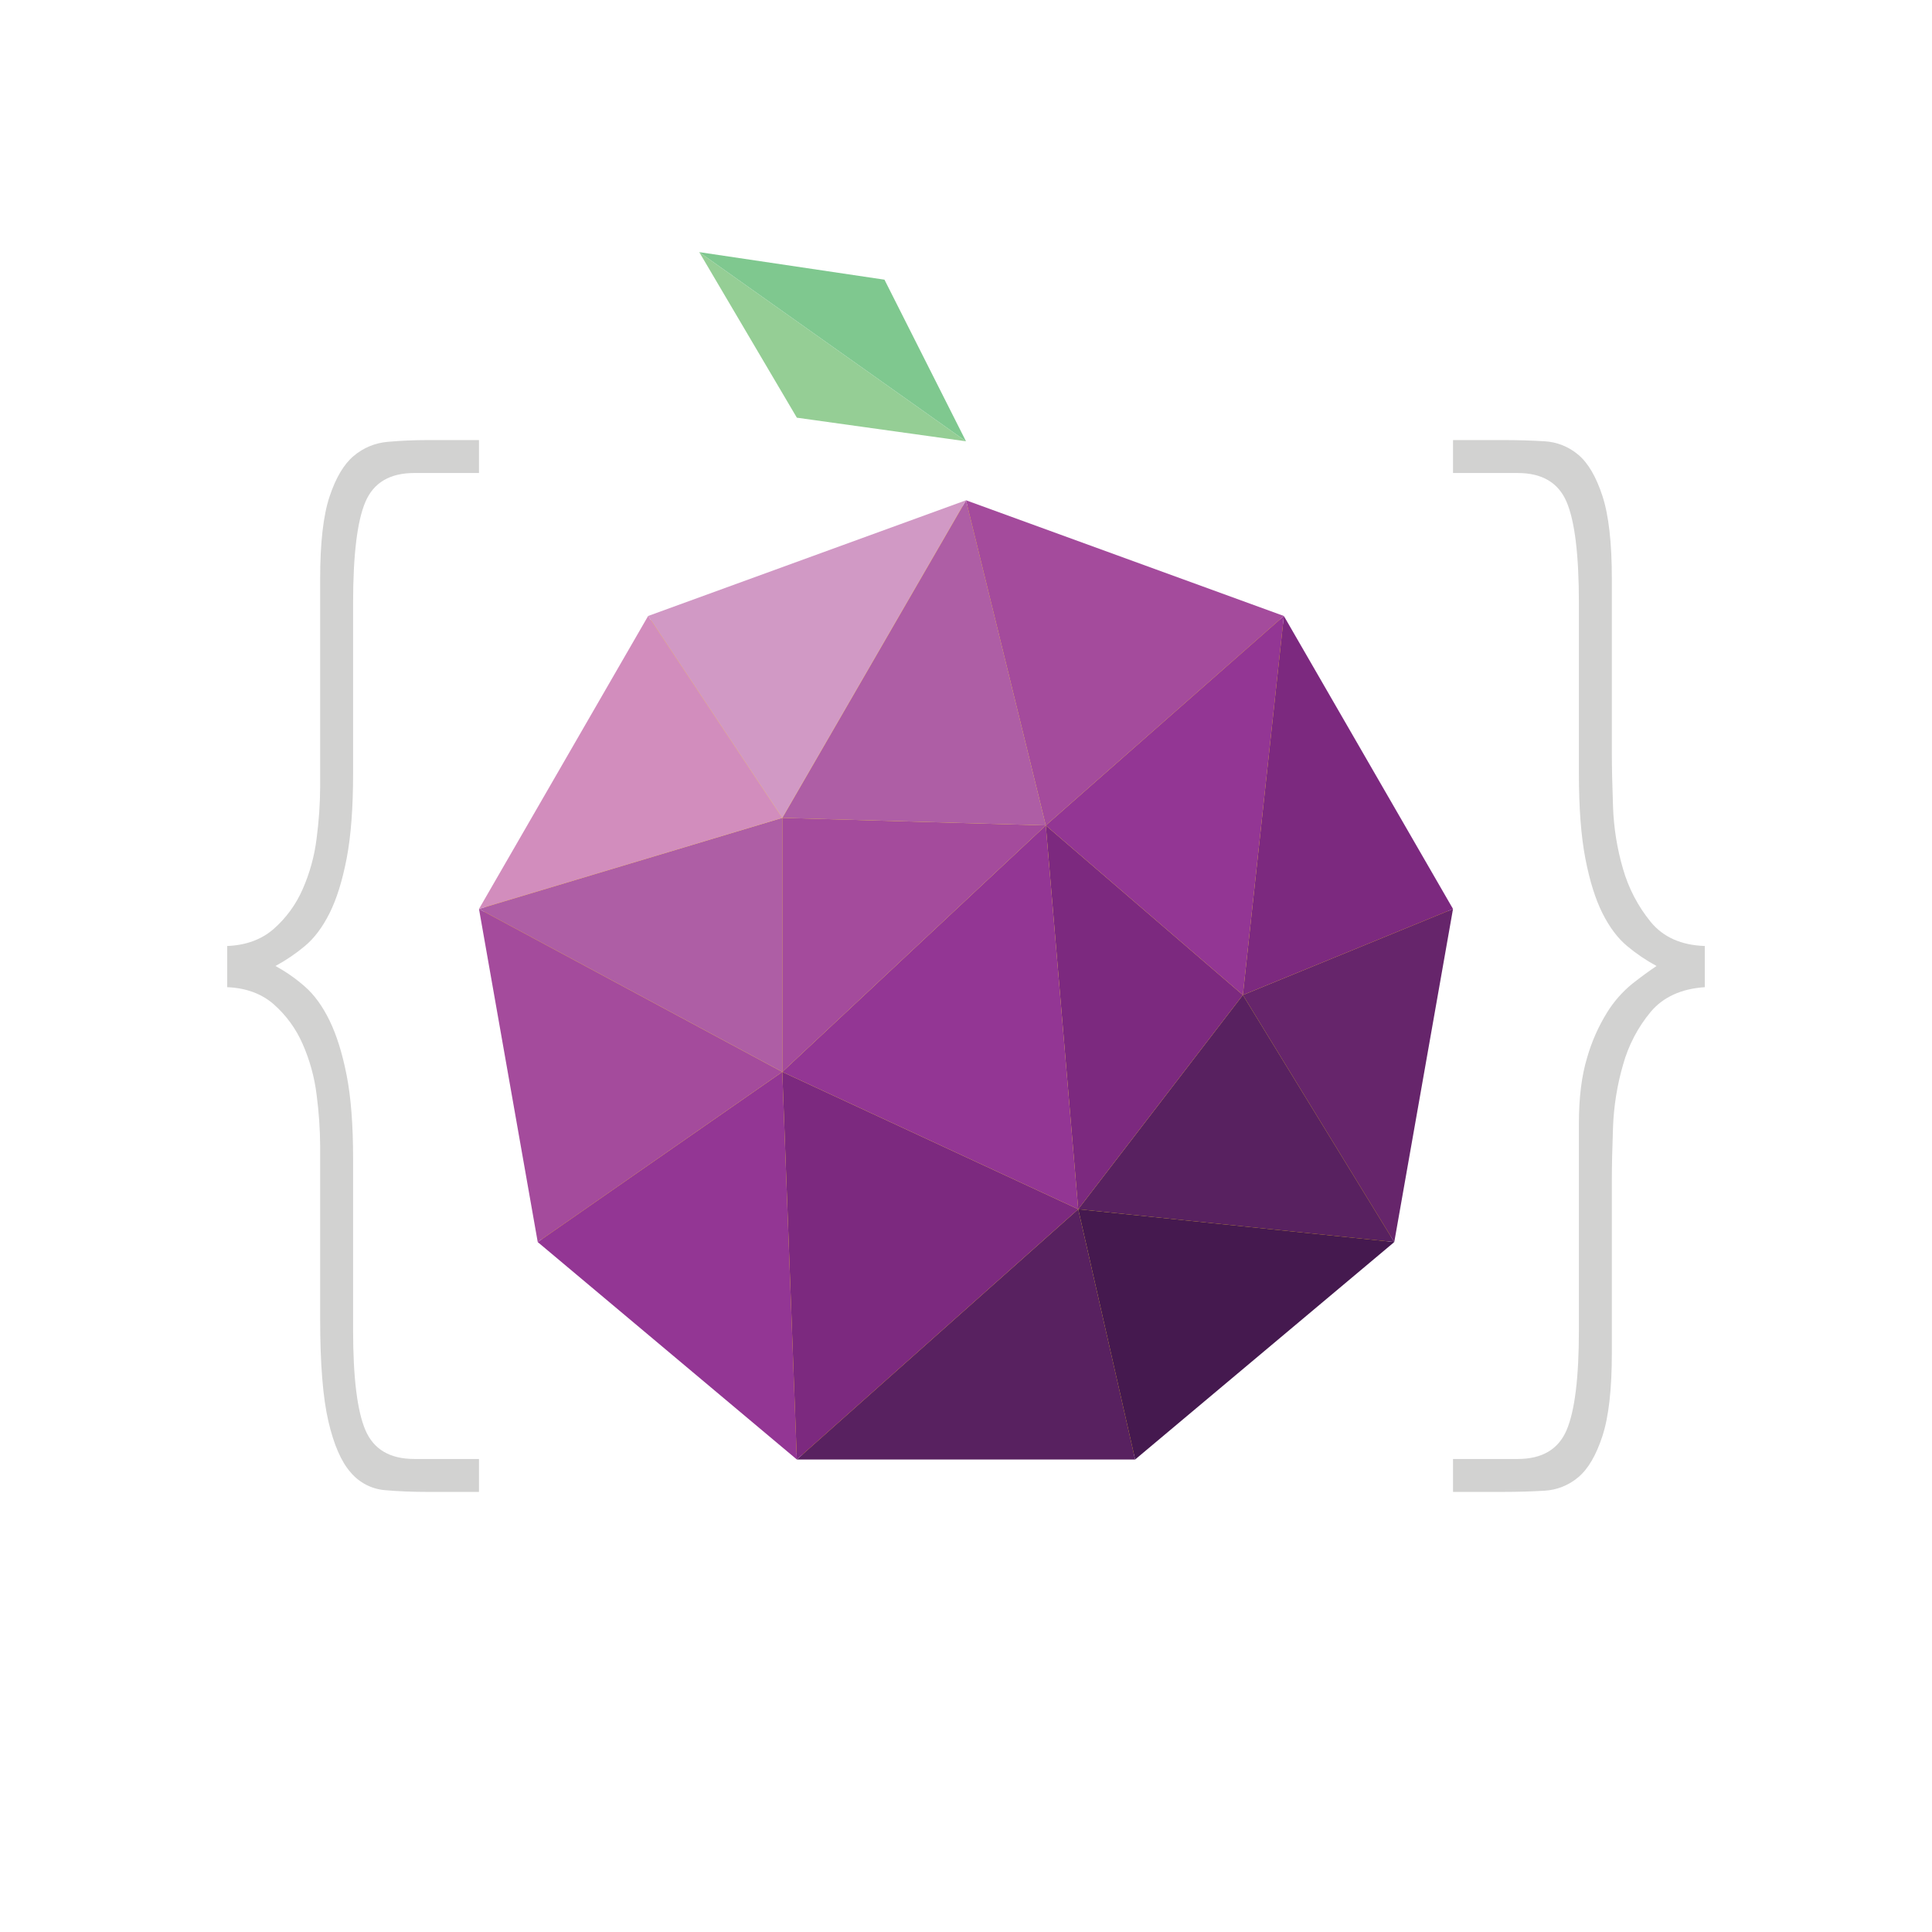
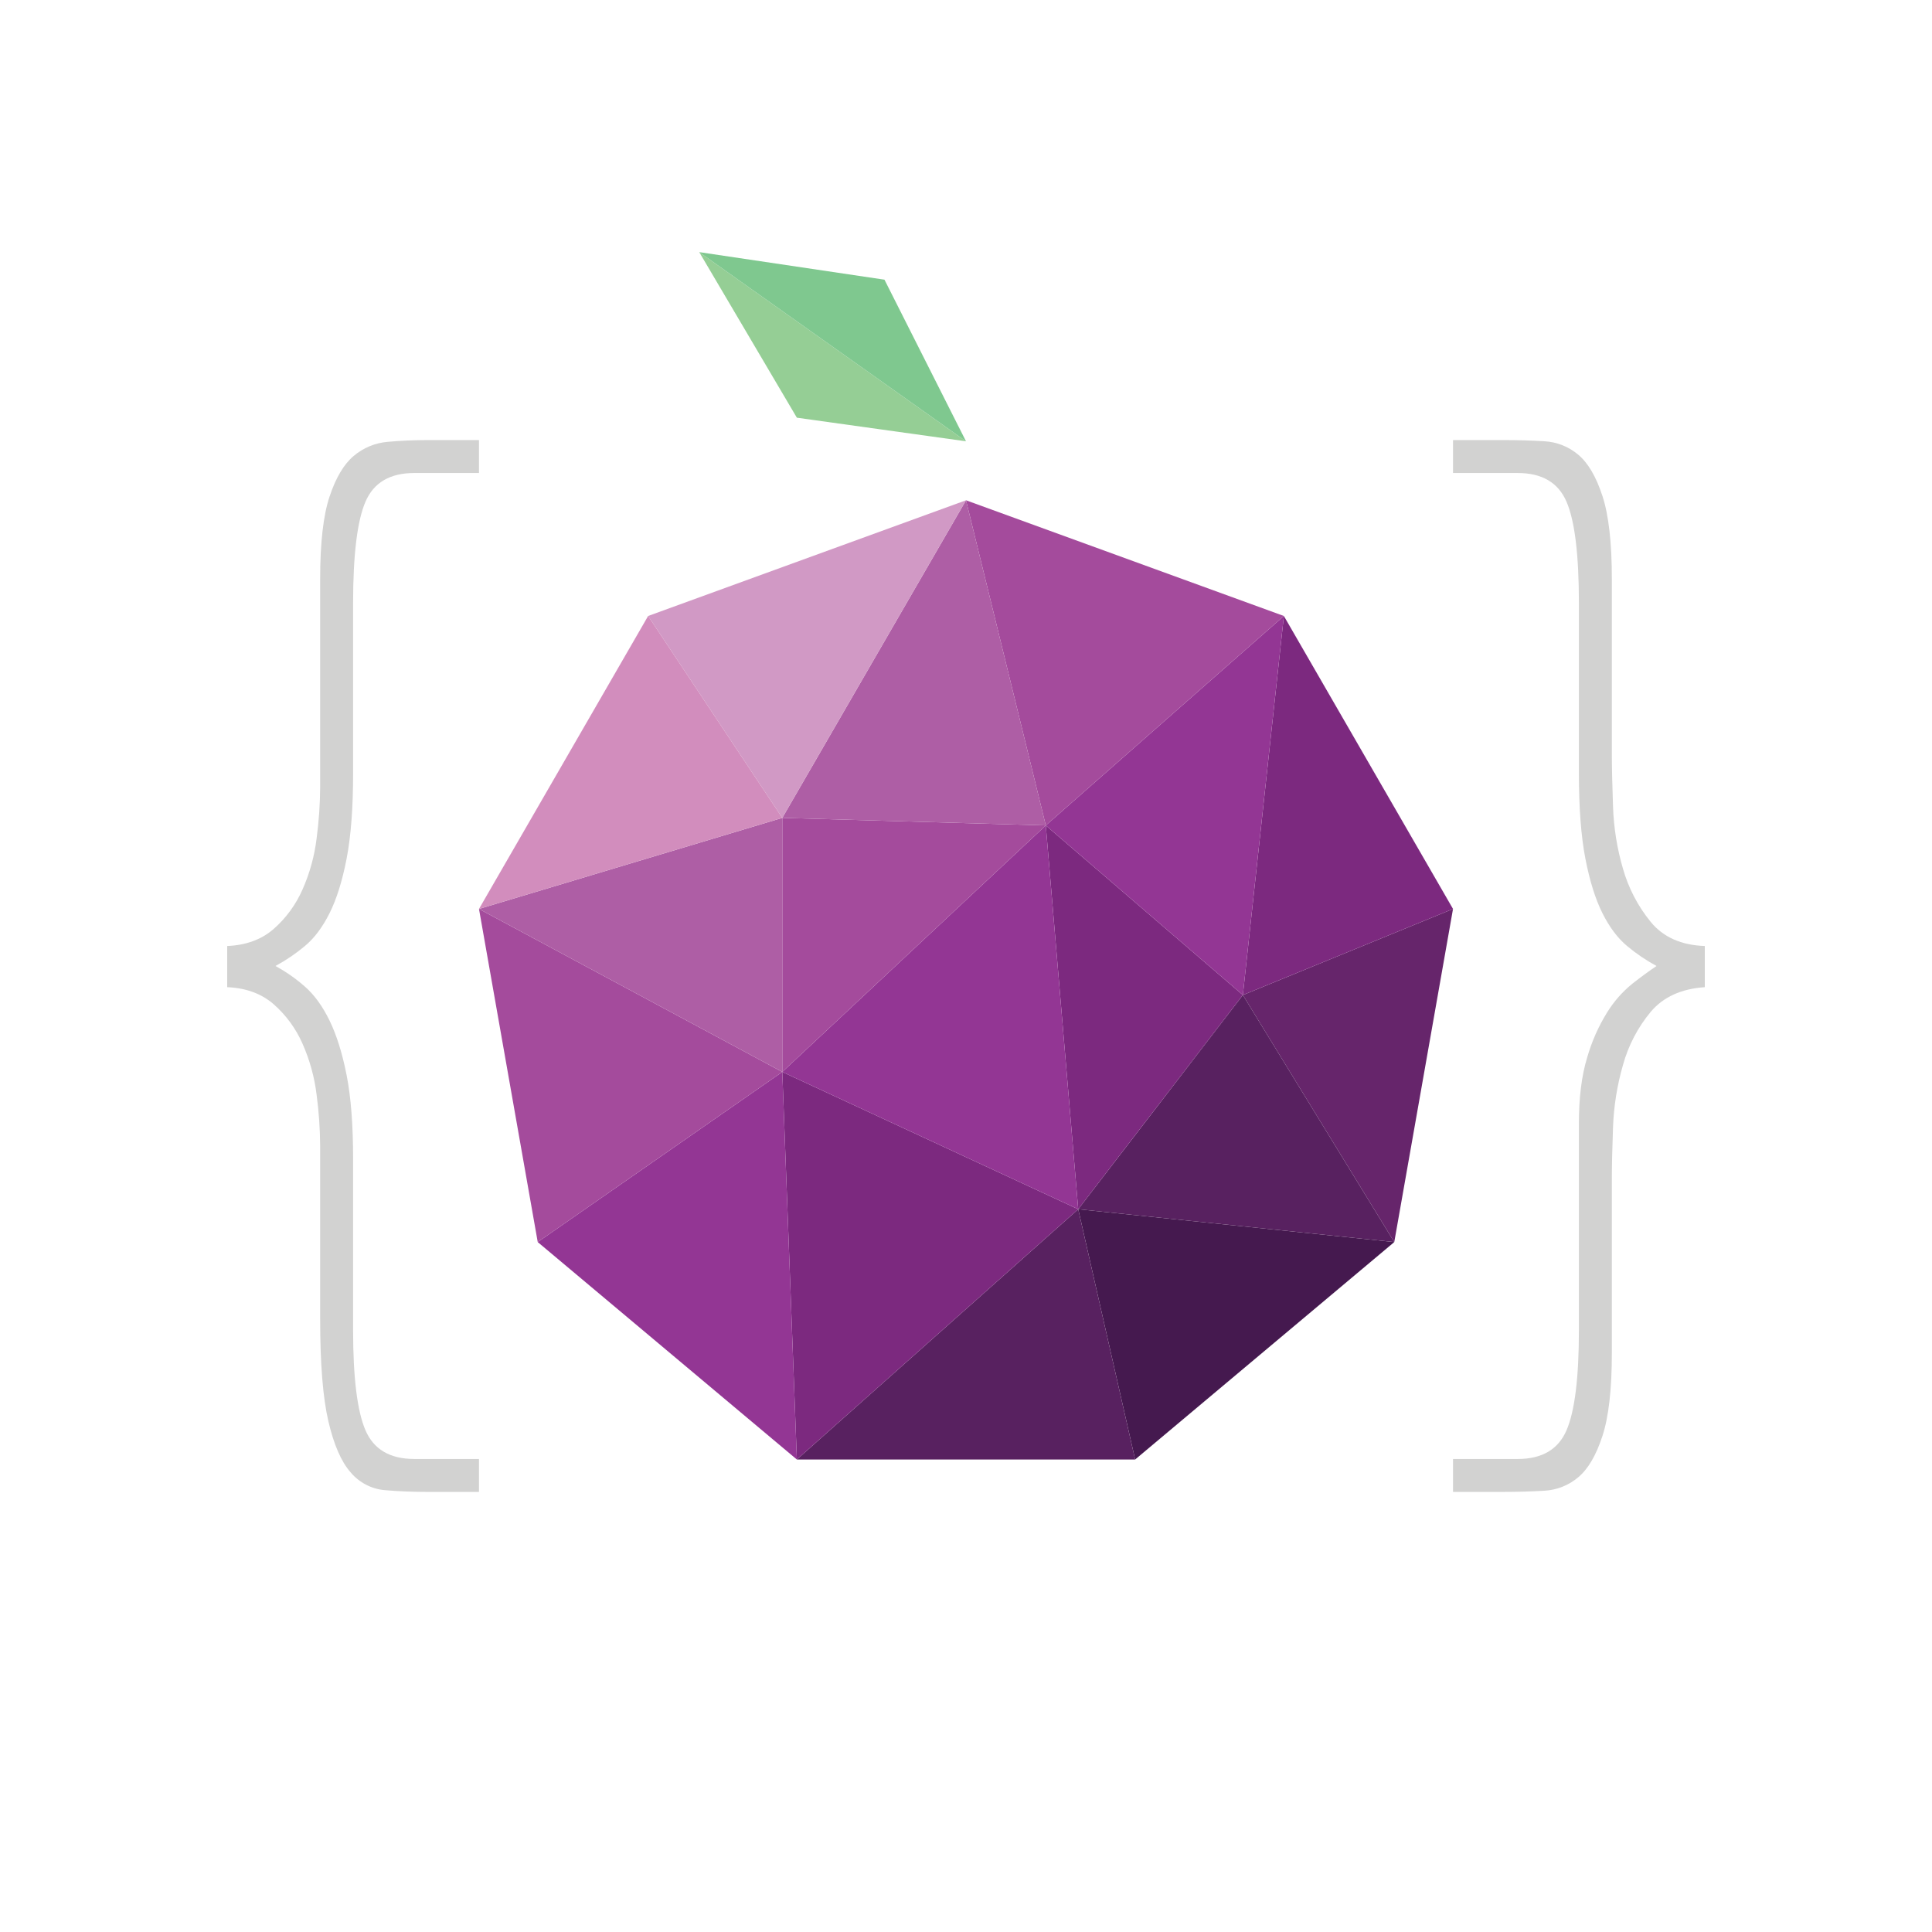
<svg xmlns="http://www.w3.org/2000/svg" viewBox="0 0 1000 1000">
-   <defs>
-     <style>
+   <g id="all">
+     <defs>
+       <style>
      .cls-1 {
        fill: url(#radial-gradient);
      }

      .cls-2 {
        fill: #66256b;
      }

      .cls-3 {
        fill: #45194f;
      }

      .cls-4 {
        fill: #582160;
      }

      .cls-5 {
        fill: #7c297f;
      }

      .cls-6 {
        fill: #933694;
      }

      .cls-7 {
        fill: #a44b9c;
      }

      .cls-8 {
        fill: #ae5ea5;
      }

      .cls-9 {
        fill: #d199c5;
      }

      .cls-10 {
        fill: #d28dbd;
      }

      .cls-11 {
        fill: #95ce95;
      }

      .cls-12 {
        fill: #7fc88f;
      }

      .cls-13 {
        fill: #d2d2d1;
      }
    </style>
-     <radialGradient id="radial-gradient" cx="500" cy="507.191" r="247.667" gradientUnits="userSpaceOnUse">
-       <stop offset="0" stop-color="#fff33b" />
-       <stop offset="0.311" stop-color="#fff037" />
-       <stop offset="0.637" stop-color="#ffe52a" />
-       <stop offset="0.97" stop-color="#ffd415" />
-       <stop offset="1" stop-color="#ffd213" />
-     </radialGradient>
-   </defs>
-   <g id="logoSquare">
-     <g id="plumGraphic">
-       <polygon id="plumFlesh" class="cls-1" points="500 261.427 337.114 320.712 250.444 470.829 280.544 641.535 413.33 752.956 586.67 752.956 719.456 641.535 749.556 470.829 662.886 320.712 500 261.427" />
-       <g id="plumSkin">
-         <polygon id="Triangle17" class="cls-2" points="721.672 642.892 643.304 515.025 752.077 470.462 721.672 642.892" />
-         <polygon id="Triangle16" class="cls-3" points="721.672 642.892 587.545 755.438 558.089 625.888 721.672 642.892" />
-         <polygon id="Triangle15" class="cls-4" points="558.089 625.888 721.672 642.892 643.304 515.025 558.089 625.888" />
-         <polygon id="Triangle14" class="cls-4" points="412.455 755.438 587.545 755.438 558.089 625.888 412.455 755.438" />
-         <polygon id="Triangle13" class="cls-5" points="643.304 515.025 752.077 470.462 664.531 318.829 643.304 515.025" />
-         <polygon id="Triangle12" class="cls-5" points="558.089 625.888 643.304 515.025 541.302 427.238 558.089 625.888" />
-         <polygon id="Triangle11" class="cls-5" points="404.915 554.822 412.455 755.438 558.089 625.888 404.915 554.822" />
-         <polygon id="Triangle10" class="cls-6" points="541.302 427.238 643.304 515.025 664.531 318.829 541.302 427.238" />
-         <polygon id="Triangle9" class="cls-6" points="404.915 554.822 558.089 625.888 541.302 427.238 404.915 554.822" />
-         <polygon id="Triangle8" class="cls-6" points="404.915 554.822 278.328 642.892 412.455 755.438 404.915 554.822" />
-         <polygon id="Triangle7" class="cls-7" points="500 258.944 541.302 427.238 664.531 318.829 500 258.944" />
-         <polygon id="Triangle6" class="cls-7" points="404.915 423.33 404.915 554.822 541.302 427.238 404.915 423.33" />
-         <polygon id="Triangle5" class="cls-7" points="247.923 470.462 278.328 642.892 404.915 554.822 247.923 470.462" />
-         <polygon id="Triangle4" class="cls-8" points="404.915 423.33 247.923 470.462 404.915 554.822 404.915 423.33" />
-         <polygon id="Triangle3" class="cls-8" points="404.915 423.33 541.302 427.238 500 258.944 404.915 423.33" />
-         <polygon id="Triangle2" class="cls-9" points="404.915 423.33 500 258.944 335.469 318.829 404.915 423.33" />
-         <polygon id="Triangle1" class="cls-10" points="247.923 470.462 404.915 423.33 335.469 318.829 247.923 470.462" />
-       </g>
-       <g id="plumLeaf">
-         <polygon id="leaf2" class="cls-11" points="500 228.416 412.455 216.199 361.924 130.501 500 228.416" />
-         <polygon id="leaf1" class="cls-12" points="500 228.416 457.799 144.759 361.924 130.501 500 228.416" />
-       </g>
-       <g id="brackets">
-         <path id="bracketsLeft" class="cls-13" d="M117.6,510.962V489.647q14.616-.6,24.055-8.83a58.4,58.4,0,0,0,14.92-20.4,92.764,92.764,0,0,0,7.308-26.491,210.04,210.04,0,0,0,1.827-26.491V299.642q0-28,4.872-42.629T183.065,236a31.205,31.205,0,0,1,17.661-7.308q10.048-.913,21.01-.914h26.187v17.052H214.428q-18.883,0-25.273,14.892t-6.394,52.544v88.094q0,26.734-3.35,44.047t-8.83,28.251Q165.1,483.6,157.792,489.676A91.738,91.738,0,0,1,142.567,500a82.909,82.909,0,0,1,15.225,10.638q7.308,6.381,12.789,17.613,5.481,11.248,8.83,28.251t3.35,43.134v88.7q0,37.053,6.394,51.945,6.394,14.872,25.273,14.882h33.495v17.052H221.736q-12.189,0-22.533-.914a26.019,26.019,0,0,1-17.66-9.135q-7.308-8.221-11.571-26.491T165.709,682.7V593.175a210.276,210.276,0,0,0-1.827-26.491,92.936,92.936,0,0,0-7.308-26.491,58.492,58.492,0,0,0-14.92-20.4Q132.205,511.571,117.6,510.962Z" />
-         <path id="bracketsRight" class="cls-13" d="M882.4,489.647v21.315q-18.27,1.227-28.014,12.789a73.6,73.6,0,0,0-14.311,27.4,133.65,133.65,0,0,0-5.177,32.277q-.614,16.442-.608,27.4v89.522q0,28-4.872,42.933t-12.485,21.315a29.579,29.579,0,0,1-17.66,7q-10.05.6-21.011.609H752.077V755.167h33.494q18.868,0,25.273-14.882,6.4-14.9,6.395-51.945V581.415q0-20.04,4.262-34.018A92.883,92.883,0,0,1,831.855,524a59.575,59.575,0,0,1,13.093-14.882q6.994-5.467,12.485-9.116a91.334,91.334,0,0,1-15.226-10.324q-7.308-6.081-12.788-17.014t-8.831-28.251q-3.354-17.313-3.349-44.047V312.269q0-37.652-6.395-52.544t-25.273-14.892H752.077V227.781h26.186q10.962,0,21.011.609a29.579,29.579,0,0,1,17.66,7q7.608,6.394,12.485,21.314t4.872,42.934v90.131q0,10.962.608,27.709a130.425,130.425,0,0,0,5.177,32.276,76.8,76.8,0,0,0,14.311,27.4Q864.12,489.038,882.4,489.647Z" />
+       <radialGradient id="radial-gradient" cx="500" cy="507.191" r="247.667" gradientUnits="userSpaceOnUse">
+         <stop offset="0" stop-color="#95ce95" />
+         <stop offset="0.311" stop-color="#95ce95" />
+         <stop offset="0.637" stop-color="#7fc88f" />
+         <stop offset="0.97" stop-color="#7fc88f" />
+         <stop offset="1" stop-color="#7fc88f" />
+       </radialGradient>
+     </defs>
+     <g id="logoSquare">
+       <g id="plumGraphic">
+         <a href="home.html">
+           <g id="plumSkin">
+             <polygon id="Triangle17" class="cls-2" points="721.672 642.892 643.304 515.025 752.077 470.462 721.672 642.892" />
+             <polygon id="Triangle16" class="cls-3" points="721.672 642.892 587.545 755.438 558.089 625.888 721.672 642.892" />
+             <polygon id="Triangle15" class="cls-4" points="558.089 625.888 721.672 642.892 643.304 515.025 558.089 625.888" />
+             <polygon id="Triangle14" class="cls-4" points="412.455 755.438 587.545 755.438 558.089 625.888 412.455 755.438" />
+             <polygon id="Triangle13" class="cls-5" points="643.304 515.025 752.077 470.462 664.531 318.829 643.304 515.025" />
+             <polygon id="Triangle12" class="cls-5" points="558.089 625.888 643.304 515.025 541.302 427.238 558.089 625.888" />
+             <polygon id="Triangle11" class="cls-5" points="404.915 554.822 412.455 755.438 558.089 625.888 404.915 554.822" />
+             <polygon id="Triangle10" class="cls-6" points="541.302 427.238 643.304 515.025 664.531 318.829 541.302 427.238" />
+             <polygon id="Triangle9" class="cls-6" points="404.915 554.822 558.089 625.888 541.302 427.238 404.915 554.822" />
+             <polygon id="Triangle8" class="cls-6" points="404.915 554.822 278.328 642.892 412.455 755.438 404.915 554.822" />
+             <polygon id="Triangle7" class="cls-7" points="500 258.944 541.302 427.238 664.531 318.829 500 258.944" />
+             <polygon id="Triangle6" class="cls-7" points="404.915 423.33 404.915 554.822 541.302 427.238 404.915 423.33" />
+             <polygon id="Triangle5" class="cls-7" points="247.923 470.462 278.328 642.892 404.915 554.822 247.923 470.462" />
+             <polygon id="Triangle4" class="cls-8" points="404.915 423.33 247.923 470.462 404.915 554.822 404.915 423.33" />
+             <polygon id="Triangle3" class="cls-8" points="404.915 423.33 541.302 427.238 500 258.944 404.915 423.33" />
+             <polygon id="Triangle2" class="cls-9" points="404.915 423.33 500 258.944 335.469 318.829 404.915 423.33" />
+             <polygon id="Triangle1" class="cls-10" points="247.923 470.462 404.915 423.33 335.469 318.829 247.923 470.462" />
+           </g>
+         </a>
+         <g id="plumLeaf">
+           <polygon id="leaf2" class="cls-11" points="500 228.416 412.455 216.199 361.924 130.501 500 228.416" />
+           <polygon id="leaf1" class="cls-12" points="500 228.416 457.799 144.759 361.924 130.501 500 228.416" />
+         </g>
+         <g id="brackets">
+           <path id="bracketsLeft" class="cls-13" d="M117.6,510.962V489.647q14.616-.6,24.055-8.83a58.4,58.4,0,0,0,14.92-20.4,92.764,92.764,0,0,0,7.308-26.491,210.04,210.04,0,0,0,1.827-26.491V299.642q0-28,4.872-42.629T183.065,236a31.205,31.205,0,0,1,17.661-7.308q10.048-.913,21.01-.914h26.187v17.052H214.428q-18.883,0-25.273,14.892t-6.394,52.544v88.094q0,26.734-3.35,44.047t-8.83,28.251Q165.1,483.6,157.792,489.676A91.738,91.738,0,0,1,142.567,500a82.909,82.909,0,0,1,15.225,10.638q7.308,6.381,12.789,17.613,5.481,11.248,8.83,28.251t3.35,43.134v88.7q0,37.053,6.394,51.945,6.394,14.872,25.273,14.882h33.495v17.052H221.736q-12.189,0-22.533-.914a26.019,26.019,0,0,1-17.66-9.135q-7.308-8.221-11.571-26.491T165.709,682.7V593.175a210.276,210.276,0,0,0-1.827-26.491,92.936,92.936,0,0,0-7.308-26.491,58.492,58.492,0,0,0-14.92-20.4Q132.205,511.571,117.6,510.962Z" />
+           <path id="bracketsRight" class="cls-13" d="M882.4,489.647v21.315q-18.27,1.227-28.014,12.789a73.6,73.6,0,0,0-14.311,27.4,133.65,133.65,0,0,0-5.177,32.277q-.614,16.442-.608,27.4v89.522q0,28-4.872,42.933t-12.485,21.315a29.579,29.579,0,0,1-17.66,7q-10.05.6-21.011.609H752.077V755.167h33.494q18.868,0,25.273-14.882,6.4-14.9,6.395-51.945V581.415q0-20.04,4.262-34.018A92.883,92.883,0,0,1,831.855,524a59.575,59.575,0,0,1,13.093-14.882q6.994-5.467,12.485-9.116a91.334,91.334,0,0,1-15.226-10.324q-7.308-6.081-12.788-17.014t-8.831-28.251q-3.354-17.313-3.349-44.047V312.269q0-37.652-6.395-52.544t-25.273-14.892H752.077V227.781h26.186q10.962,0,21.011.609a29.579,29.579,0,0,1,17.66,7q7.608,6.394,12.485,21.314t4.872,42.934v90.131q0,10.962.608,27.709a130.425,130.425,0,0,0,5.177,32.276,76.8,76.8,0,0,0,14.311,27.4Q864.12,489.038,882.4,489.647Z" />
+         </g>
      </g>
    </g>
  </g>
</svg>
